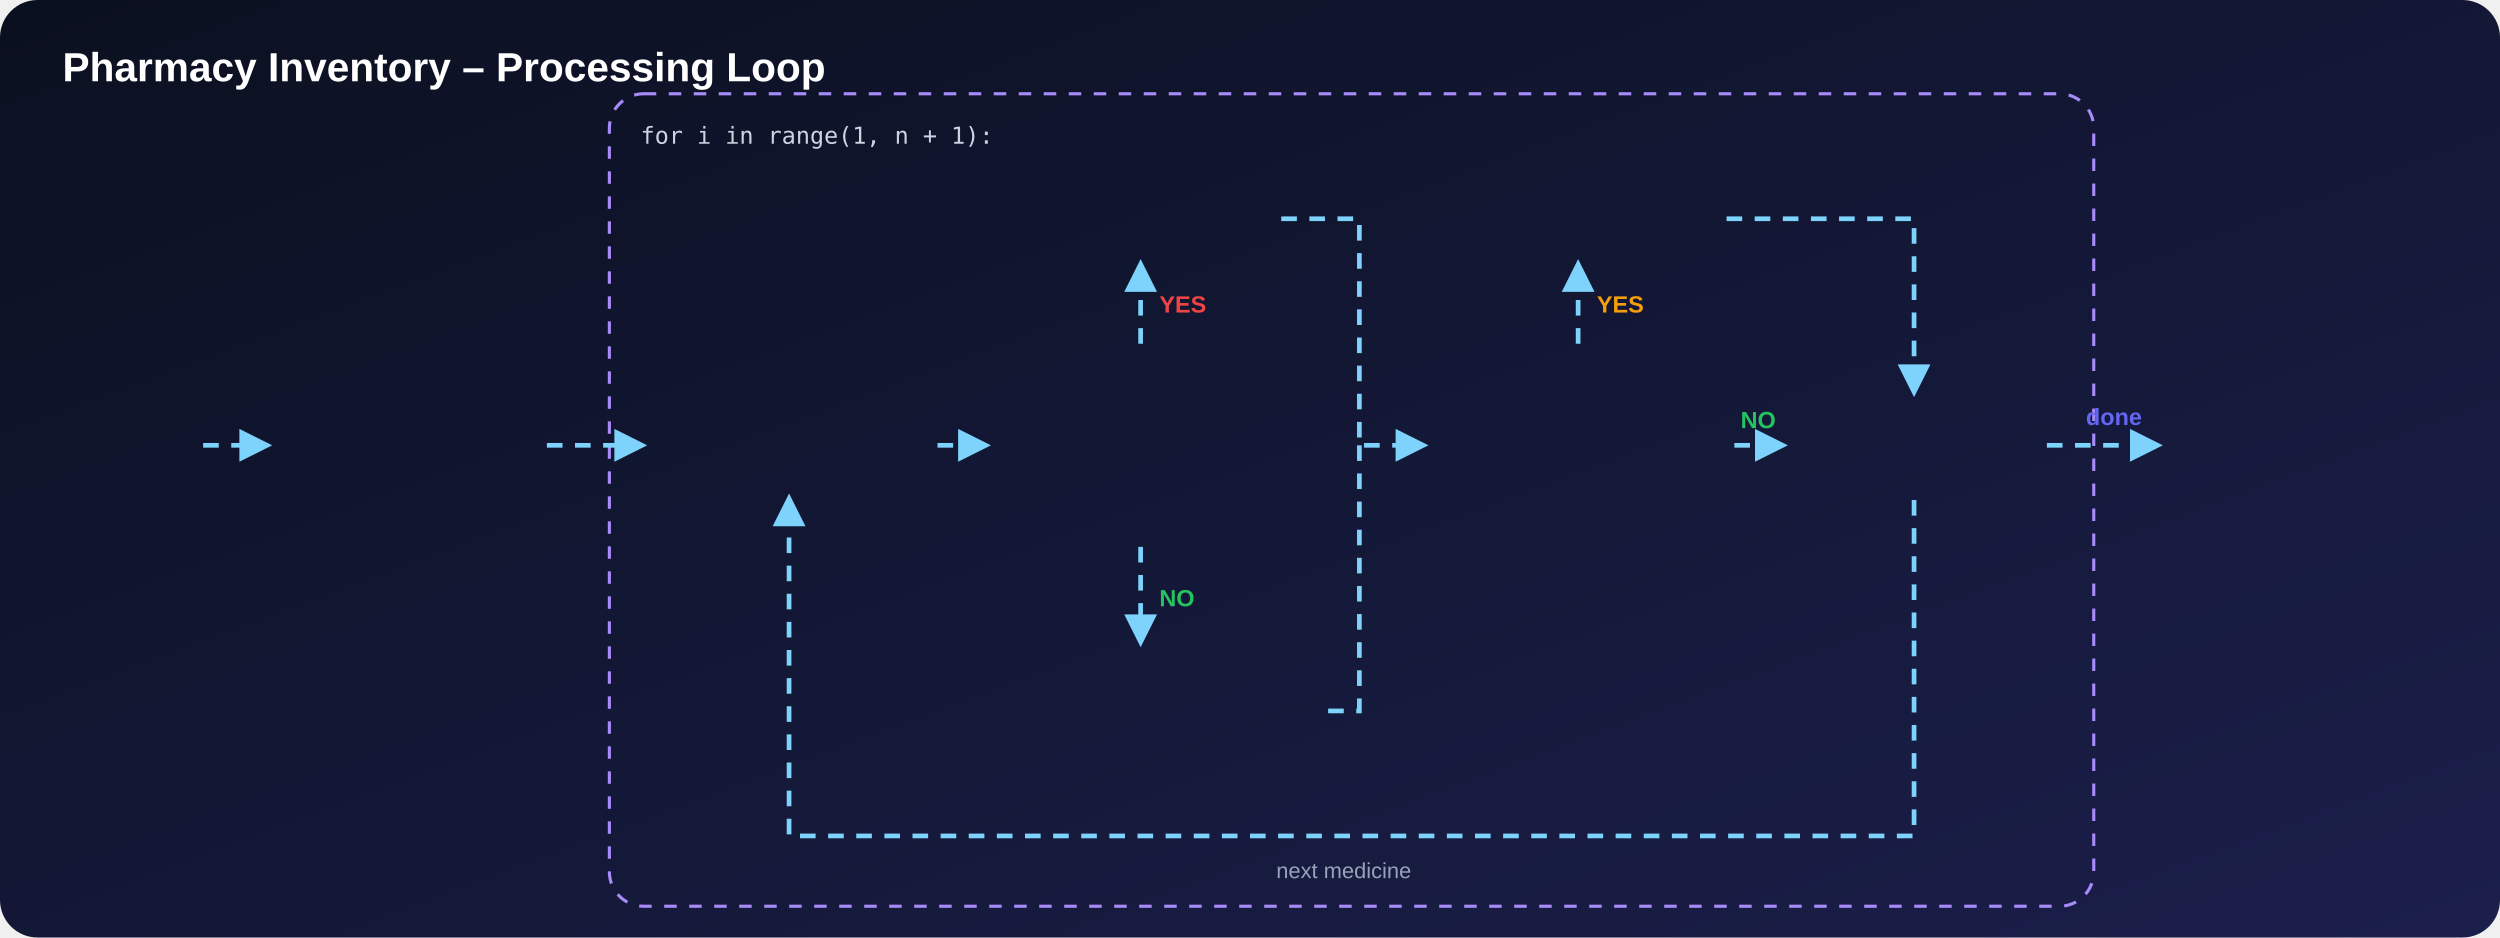
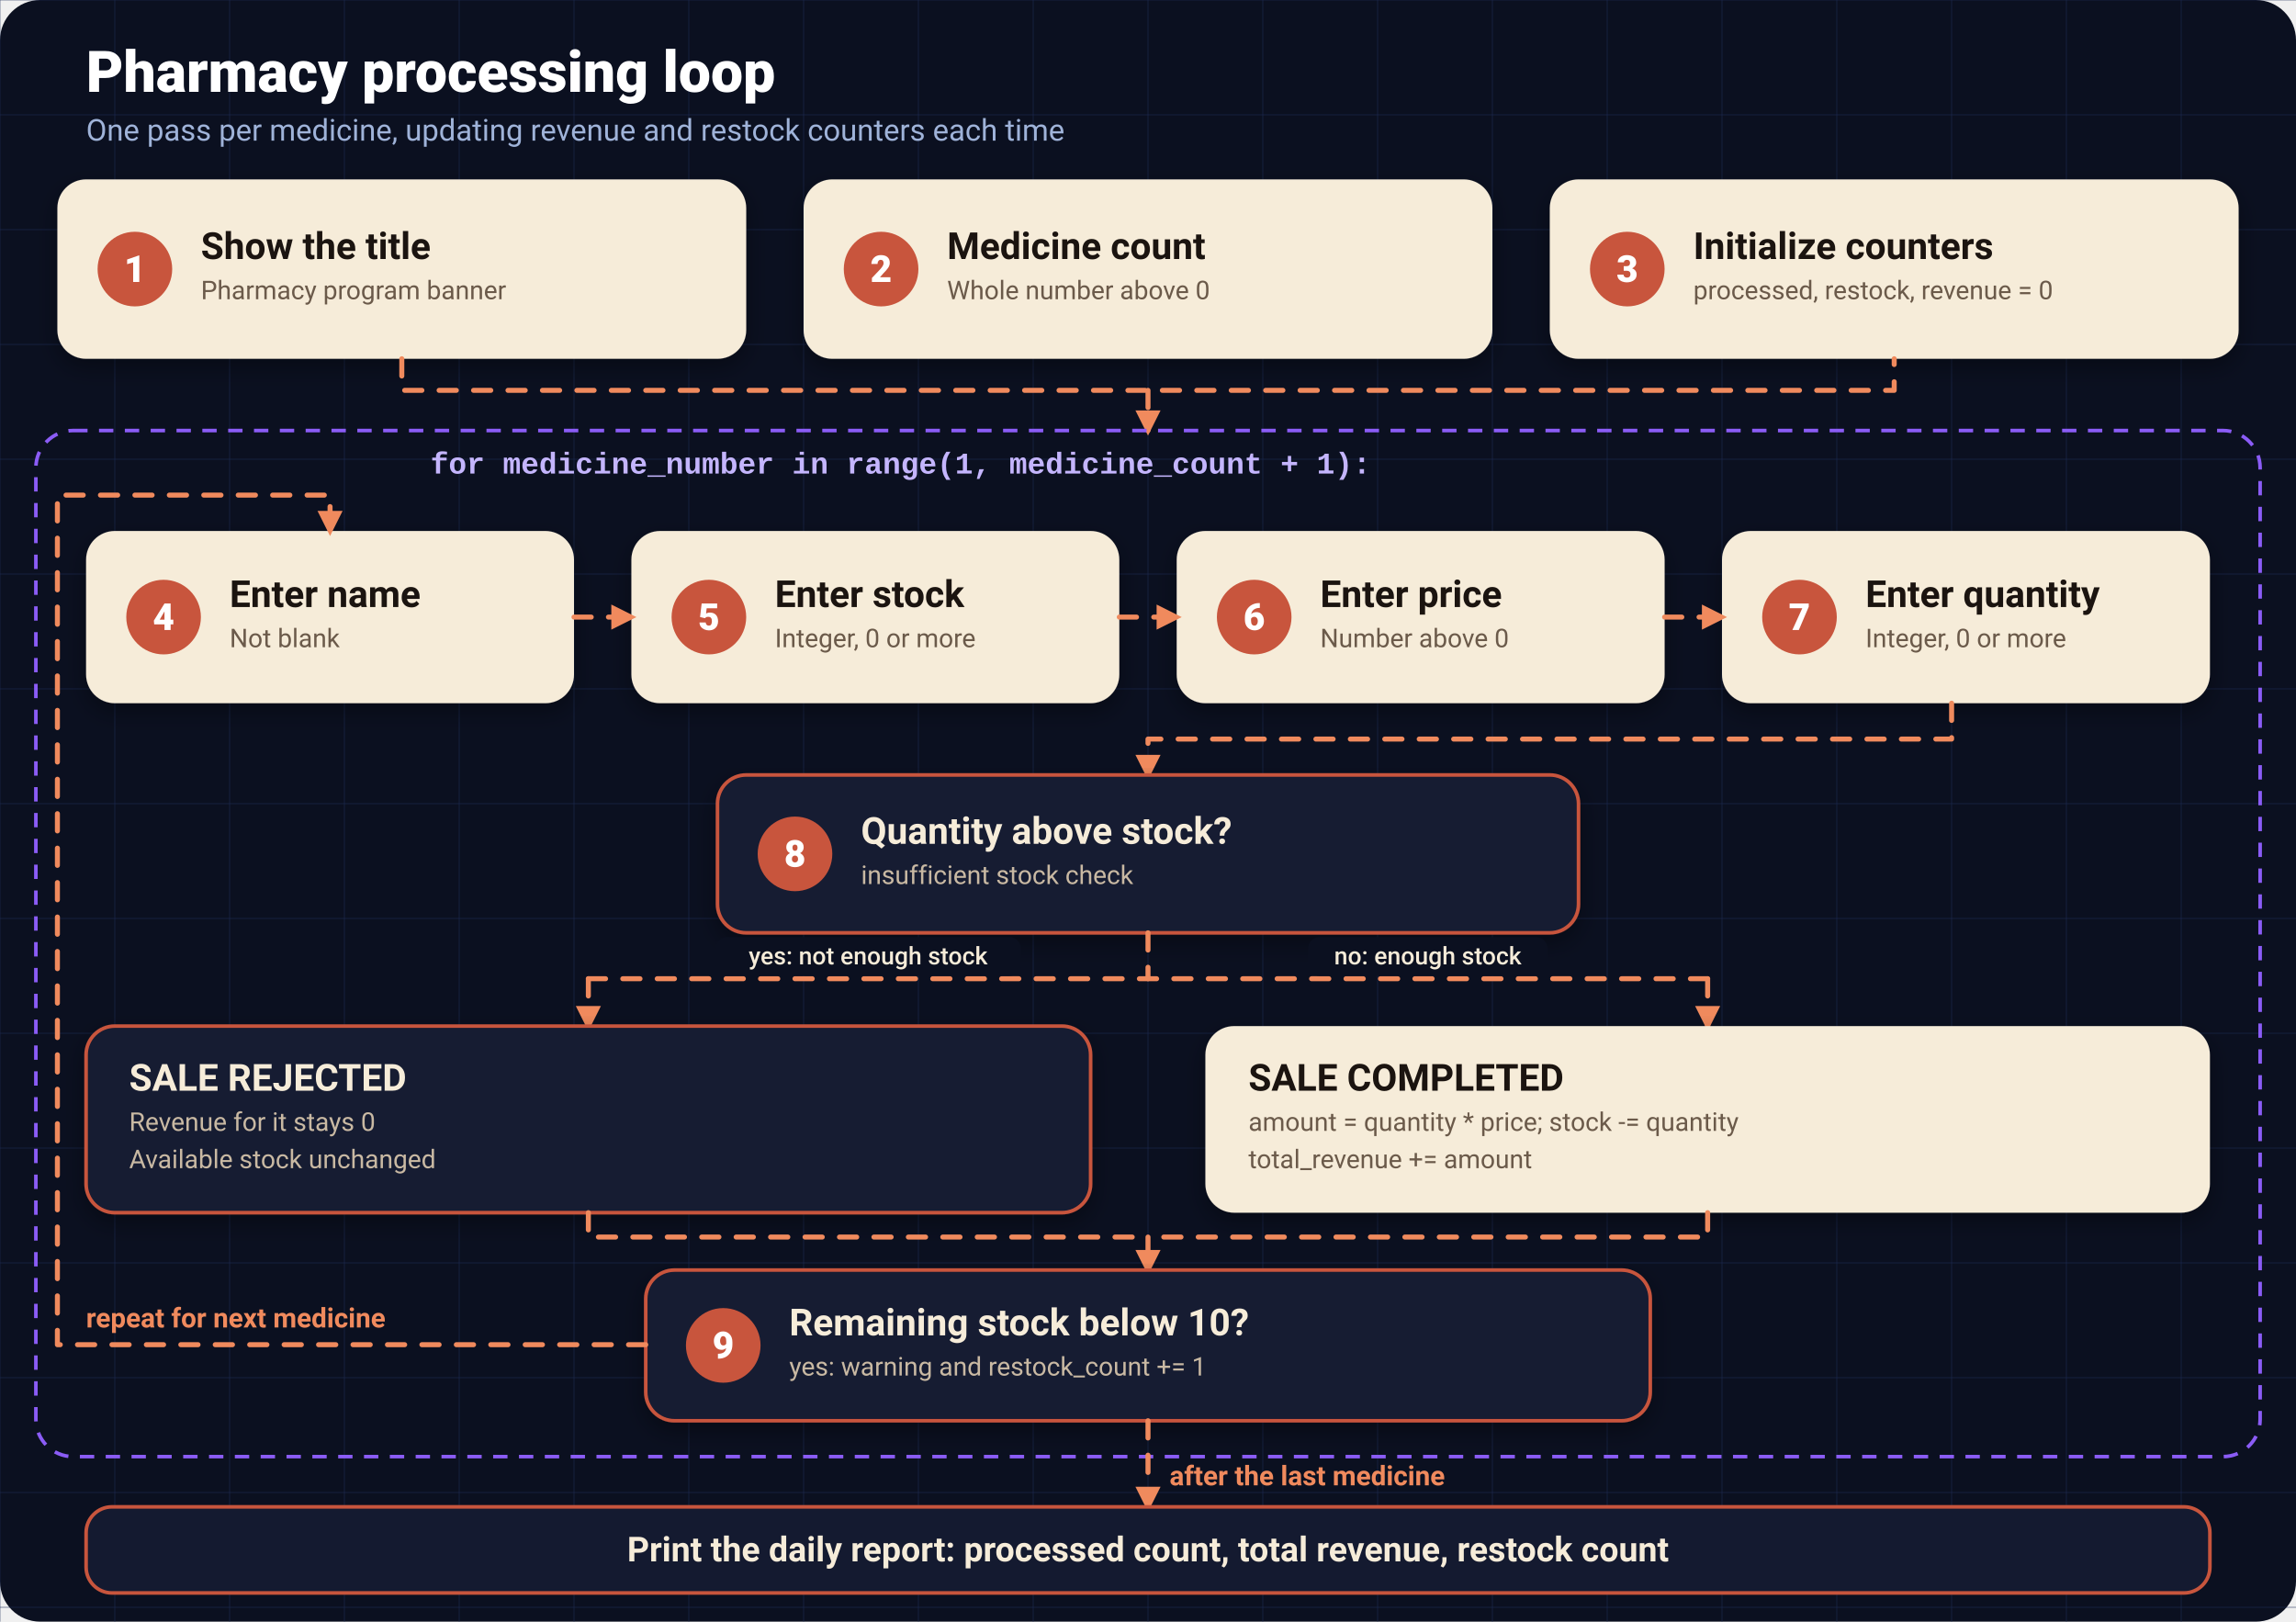
- <svg xmlns="http://www.w3.org/2000/svg" viewBox="0 0 1600 600" width="1600" height="600" role="img" aria-label="Pharmacy Inventory – Processing Loop">
+ <svg xmlns="http://www.w3.org/2000/svg" viewBox="0 0 1600 1130" width="1600" height="1130" role="img" aria-labelledby="t d">
  <defs>
+     <linearGradient id="g1" x1="0" y1="0" x2="1" y2="0">
+       <stop offset="0" stop-color="#ec4899" />
+       <stop offset=".5" stop-color="#8b5cf6" />
+       <stop offset="1" stop-color="#3b82f6" />
+     </linearGradient>
+     <linearGradient id="gv" x1="0" y1="0" x2="0" y2="1">
+       <stop offset="0" stop-color="#ec4899" />
+       <stop offset=".5" stop-color="#8b5cf6" />
+       <stop offset="1" stop-color="#3b82f6" />
+     </linearGradient>
    <linearGradient id="bg" x1="0" y1="0" x2="1" y2="1">
-       <stop offset="0" stop-color="#0b1020" />
-       <stop offset="1" stop-color="#1b1f4b" />
+       <stop offset="0" stop-color="#070b16" />
+       <stop offset="1" stop-color="#0d1a3c" />
    </linearGradient>
-     <marker id="ar" viewBox="0 0 10 10" refX="8" refY="5" markerWidth="7" markerHeight="7" orient="auto">
-       <path d="M0 0L10 5L0 10z" fill="#7dd3fc" />
+     <radialGradient id="globe" cx=".38" cy=".35" r=".8">
+       <stop offset="0" stop-color="#3b82f6" />
+       <stop offset=".55" stop-color="#14307a" />
+       <stop offset="1" stop-color="#070b16" />
+     </radialGradient>
+     <filter id="glow" x="-50%" y="-50%" width="200%" height="200%">
+       <feGaussianBlur stdDeviation="8" result="b" />
+       <feMerge>
+         <feMergeNode in="b" />
+         <feMergeNode in="SourceGraphic" />
+       </feMerge>
+     </filter>
+     <filter id="sh" x="-10%" y="-10%" width="120%" height="130%">
+       <feDropShadow dx="0" dy="6" stdDeviation="8" flood-color="#000" flood-opacity=".35" />
+     </filter>
+     <marker id="arr" viewBox="0 0 10 10" refX="8" refY="5" markerWidth="5" markerHeight="5" orient="auto">
+       <path d="M0 0L10 5L0 10z" fill="#f08a5d" />
    </marker>
+     <style>@keyframes dash{to{stroke-dashoffset:-24}}.flow{stroke-dasharray:12 12;animation:dash 1.2s linear infinite}
+ @keyframes fade{from{opacity:0;transform:translateY(14px)}to{opacity:1;transform:none}}.fd{animation:fade .8s ease-out both}
+ @keyframes grow{from{transform:scaleY(0)}to{transform:scaleY(1)}}.bar{transform-box:fill-box;transform-origin:50% 100%;animation:grow 1.2s cubic-bezier(.2,.8,.2,1) both}
+ @keyframes pulse{50%{opacity:.35}}.pl{animation:pulse 2.6s ease-in-out infinite}
+ @keyframes spin{to{transform:rotate(360deg)}}.sp{transform-box:fill-box;transform-origin:center;animation:spin 30s linear infinite}
+ @keyframes float{50%{transform:translateY(-9px)}}.fl{animation:float 5s ease-in-out infinite}
+ @media (prefers-reduced-motion:reduce){*{animation:none!important}}</style>
  </defs>
-   <style>.t{font:600 19px 'Segoe UI',Arial,sans-serif;fill:#e2e8f0}.s{font:400 14px 'Segoe UI',Arial,sans-serif;fill:#94a3b8}.h{font:700 26px 'Segoe UI',Arial,sans-serif;fill:#fff}.l{font:700 15px 'Segoe UI',Arial,sans-serif}.e{fill:none;stroke:#7dd3fc;stroke-width:3;stroke-dasharray:10 8;animation:f 1.1s linear infinite}@keyframes f{to{stroke-dashoffset:-18}}.n{opacity:0;animation:i .7s ease forwards}@keyframes i{from{opacity:0;transform:translateY(12px)}to{opacity:1;transform:none}}.m{font:500 15px ui-monospace,Consolas,monospace;fill:#cbd5e1}</style>
-   <rect width="1600" height="600" rx="24" fill="url(#bg)" />
-   <text x="40" y="52" class="h">Pharmacy Inventory – Processing Loop</text>
-   <rect x="390" y="60" width="950" height="520" rx="22" fill="none" stroke="#a78bfa" stroke-width="2" stroke-dasharray="8 8" />
-   <text x="410" y="92" class="m">for i in range(1, n + 1):</text>
-   <g class="n" style="animation-delay:1.32s">
-     <rect x="30" y="260" width="100" height="50" rx="25.0" fill="#6366f1" />
-     <text x="80.0" y="291.0" text-anchor="middle" class="t">START</text>
+   <rect x="0" y="0" width="1600" height="1130" rx="28" fill="#0b1020" />
+   <line x1="0" y1="0" x2="0" y2="1130" stroke="#1e2d5a" stroke-opacity=".35" />
+   <line x1="80" y1="0" x2="80" y2="1130" stroke="#1e2d5a" stroke-opacity=".35" />
+   <line x1="160" y1="0" x2="160" y2="1130" stroke="#1e2d5a" stroke-opacity=".35" />
+   <line x1="240" y1="0" x2="240" y2="1130" stroke="#1e2d5a" stroke-opacity=".35" />
+   <line x1="320" y1="0" x2="320" y2="1130" stroke="#1e2d5a" stroke-opacity=".35" />
+   <line x1="400" y1="0" x2="400" y2="1130" stroke="#1e2d5a" stroke-opacity=".35" />
+   <line x1="480" y1="0" x2="480" y2="1130" stroke="#1e2d5a" stroke-opacity=".35" />
+   <line x1="560" y1="0" x2="560" y2="1130" stroke="#1e2d5a" stroke-opacity=".35" />
+   <line x1="640" y1="0" x2="640" y2="1130" stroke="#1e2d5a" stroke-opacity=".35" />
+   <line x1="720" y1="0" x2="720" y2="1130" stroke="#1e2d5a" stroke-opacity=".35" />
+   <line x1="800" y1="0" x2="800" y2="1130" stroke="#1e2d5a" stroke-opacity=".35" />
+   <line x1="880" y1="0" x2="880" y2="1130" stroke="#1e2d5a" stroke-opacity=".35" />
+   <line x1="960" y1="0" x2="960" y2="1130" stroke="#1e2d5a" stroke-opacity=".35" />
+   <line x1="1040" y1="0" x2="1040" y2="1130" stroke="#1e2d5a" stroke-opacity=".35" />
+   <line x1="1120" y1="0" x2="1120" y2="1130" stroke="#1e2d5a" stroke-opacity=".35" />
+   <line x1="1200" y1="0" x2="1200" y2="1130" stroke="#1e2d5a" stroke-opacity=".35" />
+   <line x1="1280" y1="0" x2="1280" y2="1130" stroke="#1e2d5a" stroke-opacity=".35" />
+   <line x1="1360" y1="0" x2="1360" y2="1130" stroke="#1e2d5a" stroke-opacity=".35" />
+   <line x1="1440" y1="0" x2="1440" y2="1130" stroke="#1e2d5a" stroke-opacity=".35" />
+   <line x1="1520" y1="0" x2="1520" y2="1130" stroke="#1e2d5a" stroke-opacity=".35" />
+   <line x1="0" y1="0" x2="1600" y2="0" stroke="#1e2d5a" stroke-opacity=".35" />
+   <line x1="0" y1="80" x2="1600" y2="80" stroke="#1e2d5a" stroke-opacity=".35" />
+   <line x1="0" y1="160" x2="1600" y2="160" stroke="#1e2d5a" stroke-opacity=".35" />
+   <line x1="0" y1="240" x2="1600" y2="240" stroke="#1e2d5a" stroke-opacity=".35" />
+   <line x1="0" y1="320" x2="1600" y2="320" stroke="#1e2d5a" stroke-opacity=".35" />
+   <line x1="0" y1="400" x2="1600" y2="400" stroke="#1e2d5a" stroke-opacity=".35" />
+   <line x1="0" y1="480" x2="1600" y2="480" stroke="#1e2d5a" stroke-opacity=".35" />
+   <line x1="0" y1="560" x2="1600" y2="560" stroke="#1e2d5a" stroke-opacity=".35" />
+   <line x1="0" y1="640" x2="1600" y2="640" stroke="#1e2d5a" stroke-opacity=".35" />
+   <line x1="0" y1="720" x2="1600" y2="720" stroke="#1e2d5a" stroke-opacity=".35" />
+   <line x1="0" y1="800" x2="1600" y2="800" stroke="#1e2d5a" stroke-opacity=".35" />
+   <line x1="0" y1="880" x2="1600" y2="880" stroke="#1e2d5a" stroke-opacity=".35" />
+   <line x1="0" y1="960" x2="1600" y2="960" stroke="#1e2d5a" stroke-opacity=".35" />
+   <line x1="0" y1="1040" x2="1600" y2="1040" stroke="#1e2d5a" stroke-opacity=".35" />
+   <line x1="0" y1="1120" x2="1600" y2="1120" stroke="#1e2d5a" stroke-opacity=".35" />
+   <text x="60" y="64" font-family="'Segoe UI',Roboto,'Helvetica Neue',Arial,sans-serif" font-size="40" font-weight="800" fill="#fff" text-anchor="start">Pharmacy processing loop</text>
+   <text x="60" y="98" font-family="'Segoe UI',Roboto,'Helvetica Neue',Arial,sans-serif" font-size="21" font-weight="400" fill="#9fb3d9" text-anchor="start">One pass per medicine, updating revenue and restock counters each time</text>
+   <g class="fd" style="animation-delay:0.00s">
+     <rect x="40" y="125" width="480" height="125" rx="20" fill="#f6ecd9" filter="url(#sh)" />
+     <circle cx="94" cy="187.5" r="26" fill="#c8553d" />
+     <text x="94" y="196.5" font-family="'Segoe UI',Roboto,'Helvetica Neue',Arial,sans-serif" font-size="26" font-weight="800" fill="#fff" text-anchor="middle">1</text>
+     <text x="140" y="180.5" font-family="'Segoe UI',Roboto,'Helvetica Neue',Arial,sans-serif" font-size="26" font-weight="700" fill="#1b1410" text-anchor="start">Show the title</text>
+     <text x="140" y="208.5" font-family="'Segoe UI',Roboto,'Helvetica Neue',Arial,sans-serif" font-size="18" font-weight="400" fill="#6b5a4a" text-anchor="start">Pharmacy program banner</text>
  </g>
-   <g class="n" style="animation-delay:1.44s">
-     <rect x="170" y="250" width="180" height="70" rx="14" fill="#111a33" stroke="#6366f1" stroke-width="2.5" />
-     <text x="260.0" y="271.0" text-anchor="middle" class="t">Ask count n</text>
-     <text x="260.0" y="291.0" text-anchor="middle" class="s">validate n &gt; 0</text>
-     <text x="260.0" y="311.0" text-anchor="middle" class="s">init counters</text>
+   <g class="fd" style="animation-delay:0.10s">
+     <rect x="560" y="125" width="480" height="125" rx="20" fill="#f6ecd9" filter="url(#sh)" />
+     <circle cx="614" cy="187.5" r="26" fill="#c8553d" />
+     <text x="614" y="196.5" font-family="'Segoe UI',Roboto,'Helvetica Neue',Arial,sans-serif" font-size="26" font-weight="800" fill="#fff" text-anchor="middle">2</text>
+     <text x="660" y="180.5" font-family="'Segoe UI',Roboto,'Helvetica Neue',Arial,sans-serif" font-size="26" font-weight="700" fill="#1b1410" text-anchor="start">Medicine count</text>
+     <text x="660" y="208.5" font-family="'Segoe UI',Roboto,'Helvetica Neue',Arial,sans-serif" font-size="18" font-weight="400" fill="#6b5a4a" text-anchor="start">Whole number above 0</text>
  </g>
-   <g class="n" style="animation-delay:1.56s">
-     <rect x="410" y="250" width="190" height="70" rx="14" fill="#111a33" stroke="#6366f1" stroke-width="2.5" />
-     <text x="505.0" y="281.0" text-anchor="middle" class="t">Read medicine data</text>
-     <text x="505.0" y="301.0" text-anchor="middle" class="s">name · stock · price · qty</text>
+   <g class="fd" style="animation-delay:0.20s">
+     <rect x="1080" y="125" width="480" height="125" rx="20" fill="#f6ecd9" filter="url(#sh)" />
+     <circle cx="1134" cy="187.5" r="26" fill="#c8553d" />
+     <text x="1134" y="196.5" font-family="'Segoe UI',Roboto,'Helvetica Neue',Arial,sans-serif" font-size="26" font-weight="800" fill="#fff" text-anchor="middle">3</text>
+     <text x="1180" y="180.5" font-family="'Segoe UI',Roboto,'Helvetica Neue',Arial,sans-serif" font-size="26" font-weight="700" fill="#1b1410" text-anchor="start">Initialize counters</text>
+     <text x="1180" y="208.5" font-family="'Segoe UI',Roboto,'Helvetica Neue',Arial,sans-serif" font-size="18" font-weight="400" fill="#6b5a4a" text-anchor="start">processed, restock, revenue = 0</text>
  </g>
-   <g class="n" style="animation-delay:1.68s">
-     <polygon points="630,285 730,220 830,285 730,350" fill="#111a33" stroke="#f59e0b" stroke-width="2.5" />
-     <text x="730" y="291" text-anchor="middle" class="t">qty &gt; stock ?</text>
+   <path d="M280 250V272H1320V250" class="flow" fill="none" stroke="#f08a5d" stroke-width="3.5" stroke-linecap="round" stroke-linejoin="round" />
+   <path d="M800 272V300" class="flow" fill="none" stroke="#f08a5d" stroke-width="3.5" stroke-linecap="round" stroke-linejoin="round" marker-end="url(#arr)" />
+   <rect x="25" y="300" width="1550" height="715" rx="26" fill="none" stroke="#8b5cf6" stroke-width="2.5" stroke-dasharray="10 8" />
+   <text x="300" y="330" font-family="'SFMono-Regular',Consolas,Menlo,'Liberation Mono',monospace" font-size="21" font-weight="600" fill="#c4b5fd" text-anchor="start">for medicine_number in range(1, medicine_count + 1):</text>
+   <g class="fd" style="animation-delay:0.30s">
+     <rect x="60" y="370" width="340" height="120" rx="20" fill="#f6ecd9" filter="url(#sh)" />
+     <circle cx="114" cy="430.0" r="26" fill="#c8553d" />
+     <text x="114" y="439.0" font-family="'Segoe UI',Roboto,'Helvetica Neue',Arial,sans-serif" font-size="26" font-weight="800" fill="#fff" text-anchor="middle">4</text>
+     <text x="160" y="423.0" font-family="'Segoe UI',Roboto,'Helvetica Neue',Arial,sans-serif" font-size="26" font-weight="700" fill="#1b1410" text-anchor="start">Enter name</text>
+     <text x="160" y="451.0" font-family="'Segoe UI',Roboto,'Helvetica Neue',Arial,sans-serif" font-size="18" font-weight="400" fill="#6b5a4a" text-anchor="start">Not blank</text>
  </g>
-   <g class="n" style="animation-delay:1.80s">
-     <rect x="640" y="110" width="180" height="60" rx="14" fill="#111a33" stroke="#ef4444" stroke-width="2.5" />
-     <text x="730.0" y="136.0" text-anchor="middle" class="t">Reject sale</text>
-     <text x="730.0" y="156.0" text-anchor="middle" class="s">revenue unchanged</text>
+   <g class="fd" style="animation-delay:0.40s">
+     <rect x="440" y="370" width="340" height="120" rx="20" fill="#f6ecd9" filter="url(#sh)" />
+     <circle cx="494" cy="430.0" r="26" fill="#c8553d" />
+     <text x="494" y="439.0" font-family="'Segoe UI',Roboto,'Helvetica Neue',Arial,sans-serif" font-size="26" font-weight="800" fill="#fff" text-anchor="middle">5</text>
+     <text x="540" y="423.0" font-family="'Segoe UI',Roboto,'Helvetica Neue',Arial,sans-serif" font-size="26" font-weight="700" fill="#1b1410" text-anchor="start">Enter stock</text>
+     <text x="540" y="451.0" font-family="'Segoe UI',Roboto,'Helvetica Neue',Arial,sans-serif" font-size="18" font-weight="400" fill="#6b5a4a" text-anchor="start">Integer, 0 or more</text>
  </g>
-   <g class="n" style="animation-delay:1.92s">
-     <rect x="610" y="410" width="240" height="90" rx="14" fill="#111a33" stroke="#22c55e" stroke-width="2.5" />
-     <text x="730.0" y="441.0" text-anchor="middle" class="t">Successful sale</text>
-     <text x="730.0" y="461.0" text-anchor="middle" class="s">sales = qty × price</text>
-     <text x="730.0" y="481.0" text-anchor="middle" class="s">stock −= qty · revenue += sales</text>
+   <g class="fd" style="animation-delay:0.50s">
+     <rect x="820" y="370" width="340" height="120" rx="20" fill="#f6ecd9" filter="url(#sh)" />
+     <circle cx="874" cy="430.0" r="26" fill="#c8553d" />
+     <text x="874" y="439.0" font-family="'Segoe UI',Roboto,'Helvetica Neue',Arial,sans-serif" font-size="26" font-weight="800" fill="#fff" text-anchor="middle">6</text>
+     <text x="920" y="423.0" font-family="'Segoe UI',Roboto,'Helvetica Neue',Arial,sans-serif" font-size="26" font-weight="700" fill="#1b1410" text-anchor="start">Enter price</text>
+     <text x="920" y="451.0" font-family="'Segoe UI',Roboto,'Helvetica Neue',Arial,sans-serif" font-size="18" font-weight="400" fill="#6b5a4a" text-anchor="start">Number above 0</text>
  </g>
-   <g class="n" style="animation-delay:2.04s">
-     <polygon points="910,285 1010,220 1110,285 1010,350" fill="#111a33" stroke="#f59e0b" stroke-width="2.5" />
-     <text x="1010" y="281" text-anchor="middle" class="t">left &lt; 10 ?</text>
-     <text x="1010" y="301" text-anchor="middle" class="s">remaining stock</text>
+   <g class="fd" style="animation-delay:0.60s">
+     <rect x="1200" y="370" width="340" height="120" rx="20" fill="#f6ecd9" filter="url(#sh)" />
+     <circle cx="1254" cy="430.0" r="26" fill="#c8553d" />
+     <text x="1254" y="439.0" font-family="'Segoe UI',Roboto,'Helvetica Neue',Arial,sans-serif" font-size="26" font-weight="800" fill="#fff" text-anchor="middle">7</text>
+     <text x="1300" y="423.0" font-family="'Segoe UI',Roboto,'Helvetica Neue',Arial,sans-serif" font-size="26" font-weight="700" fill="#1b1410" text-anchor="start">Enter quantity</text>
+     <text x="1300" y="451.0" font-family="'Segoe UI',Roboto,'Helvetica Neue',Arial,sans-serif" font-size="18" font-weight="400" fill="#6b5a4a" text-anchor="start">Integer, 0 or more</text>
  </g>
-   <g class="n" style="animation-delay:2.16s">
-     <rect x="915" y="110" width="190" height="60" rx="14" fill="#111a33" stroke="#f59e0b" stroke-width="2.5" />
-     <text x="1010.0" y="136.0" text-anchor="middle" class="t">restock_count += 1</text>
-     <text x="1010.0" y="156.0" text-anchor="middle" class="s">low-stock warning</text>
+   <path d="M400 430H440" class="flow" fill="none" stroke="#f08a5d" stroke-width="3.5" stroke-linecap="round" stroke-linejoin="round" marker-end="url(#arr)" />
+   <path d="M780 430H820" class="flow" fill="none" stroke="#f08a5d" stroke-width="3.5" stroke-linecap="round" stroke-linejoin="round" marker-end="url(#arr)" />
+   <path d="M1160 430H1200" class="flow" fill="none" stroke="#f08a5d" stroke-width="3.5" stroke-linecap="round" stroke-linejoin="round" marker-end="url(#arr)" />
+   <path d="M1360 490V515H800V540" class="flow" fill="none" stroke="#f08a5d" stroke-width="3.5" stroke-linecap="round" stroke-linejoin="round" marker-end="url(#arr)" />
+   <g class="fd" style="animation-delay:0.80s">
+     <rect x="500" y="540" width="600" height="110" rx="20" fill="#141a30" stroke="#c8553d" stroke-width="2.5" filter="url(#sh)" />
+     <circle cx="554" cy="595.0" r="26" fill="#c8553d" />
+     <text x="554" y="604.0" font-family="'Segoe UI',Roboto,'Helvetica Neue',Arial,sans-serif" font-size="26" font-weight="800" fill="#fff" text-anchor="middle">8</text>
+     <text x="600" y="588.0" font-family="'Segoe UI',Roboto,'Helvetica Neue',Arial,sans-serif" font-size="26" font-weight="700" fill="#f6ecd9" text-anchor="start">Quantity above stock?</text>
+     <text x="600" y="616.0" font-family="'Segoe UI',Roboto,'Helvetica Neue',Arial,sans-serif" font-size="18" font-weight="400" fill="#c9b9a3" text-anchor="start">insufficient stock check</text>
  </g>
-   <g class="n" style="animation-delay:2.28s">
-     <rect x="1140" y="250" width="170" height="70" rx="14" fill="#111a33" stroke="#6366f1" stroke-width="2.5" />
-     <text x="1225.0" y="281.0" text-anchor="middle" class="t">Store result</text>
-     <text x="1225.0" y="301.0" text-anchor="middle" class="s">processed_count += 1</text>
+   <path d="M800 650V682" class="flow" fill="none" stroke="#f08a5d" stroke-width="3.5" stroke-linecap="round" stroke-linejoin="round" />
+   <path d="M410 682H1190" class="flow" fill="none" stroke="#f08a5d" stroke-width="3.5" stroke-linecap="round" stroke-linejoin="round" />
+   <path d="M410 682V715" class="flow" fill="none" stroke="#f08a5d" stroke-width="3.5" stroke-linecap="round" stroke-linejoin="round" marker-end="url(#arr)" />
+   <path d="M1190 682V715" class="flow" fill="none" stroke="#f08a5d" stroke-width="3.5" stroke-linecap="round" stroke-linejoin="round" marker-end="url(#arr)" />
+   <rect x="498.61" y="653" width="212.78" height="27" rx="8" fill="#0b1020" />
+   <text x="605" y="672" font-family="'Segoe UI',Roboto,'Helvetica Neue',Arial,sans-serif" font-size="17" font-weight="500" fill="#f6ecd9" text-anchor="middle">yes: not enough stock</text>
+   <rect x="911.56" y="653" width="166.88" height="27" rx="8" fill="#0b1020" />
+   <text x="995" y="672" font-family="'Segoe UI',Roboto,'Helvetica Neue',Arial,sans-serif" font-size="17" font-weight="500" fill="#f6ecd9" text-anchor="middle">no: enough stock</text>
+   <g class="fd" style="animation-delay:1.00s">
+     <rect x="60" y="715" width="700" height="130" rx="20" fill="#141a30" stroke="#c8553d" stroke-width="2.5" filter="url(#sh)" />
+     <text x="90" y="760.0" font-family="'Segoe UI',Roboto,'Helvetica Neue',Arial,sans-serif" font-size="26" font-weight="700" fill="#f6ecd9" text-anchor="start">SALE REJECTED</text>
+     <text x="90" y="788.0" font-family="'Segoe UI',Roboto,'Helvetica Neue',Arial,sans-serif" font-size="18" font-weight="400" fill="#c9b9a3" text-anchor="start">Revenue for it stays 0</text>
+     <text x="90" y="814.0" font-family="'Segoe UI',Roboto,'Helvetica Neue',Arial,sans-serif" font-size="18" font-weight="400" fill="#c9b9a3" text-anchor="start">Available stock unchanged</text>
  </g>
-   <g class="n" style="animation-delay:2.40s">
-     <rect x="1380" y="250" width="190" height="70" rx="14" fill="#111a33" stroke="#6366f1" stroke-width="2.5" />
-     <text x="1475.0" y="271.0" text-anchor="middle" class="t">Final report</text>
-     <text x="1475.0" y="291.0" text-anchor="middle" class="s">total revenue</text>
-     <text x="1475.0" y="311.0" text-anchor="middle" class="s">restock count</text>
+   <g class="fd" style="animation-delay:1.10s">
+     <rect x="840" y="715" width="700" height="130" rx="20" fill="#f6ecd9" filter="url(#sh)" />
+     <text x="870" y="760.0" font-family="'Segoe UI',Roboto,'Helvetica Neue',Arial,sans-serif" font-size="26" font-weight="700" fill="#1b1410" text-anchor="start">SALE COMPLETED</text>
+     <text x="870" y="788.0" font-family="'Segoe UI',Roboto,'Helvetica Neue',Arial,sans-serif" font-size="18" font-weight="400" fill="#6b5a4a" text-anchor="start">amount = quantity * price; stock -= quantity</text>
+     <text x="870" y="814.0" font-family="'Segoe UI',Roboto,'Helvetica Neue',Arial,sans-serif" font-size="18" font-weight="400" fill="#6b5a4a" text-anchor="start">total_revenue += amount</text>
  </g>
-   <path d="M130 285 H170" class="e" marker-end="url(#ar)" />
-   <path d="M350 285 H410" class="e" marker-end="url(#ar)" />
-   <path d="M600 285 H630" class="e" marker-end="url(#ar)" />
-   <path d="M730 220 V170" class="e" marker-end="url(#ar)" />
-   <path d="M730 350 V410" class="e" marker-end="url(#ar)" />
-   <path d="M820 140 H870 V285 H910" class="e" marker-end="url(#ar)" />
-   <path d="M850 455 H870 V285" class="e" />
-   <path d="M1010 220 V170" class="e" marker-end="url(#ar)" />
-   <path d="M1110 285 H1140" class="e" marker-end="url(#ar)" />
-   <path d="M1105 140 H1225 V250" class="e" marker-end="url(#ar)" />
-   <path d="M1225 320 V535 H505 V320" class="e" marker-end="url(#ar)" />
-   <path d="M1310 285 H1380" class="e" marker-end="url(#ar)" />
-   <text x="742" y="200" class="l" fill="#ef4444">YES</text>
-   <text x="742" y="388" class="l" fill="#22c55e">NO</text>
-   <text x="1022" y="200" class="l" fill="#f59e0b">YES</text>
-   <text x="1114" y="274" class="l" fill="#22c55e">NO</text>
-   <text x="1335" y="272" class="l" fill="#6366f1">done</text>
-   <text x="860" y="562" text-anchor="middle" class="s">next medicine</text>
+   <path d="M410 845V862H800" class="flow" fill="none" stroke="#f08a5d" stroke-width="3.5" stroke-linecap="round" stroke-linejoin="round" />
+   <path d="M1190 845V862H800" class="flow" fill="none" stroke="#f08a5d" stroke-width="3.5" stroke-linecap="round" stroke-linejoin="round" />
+   <path d="M800 862V885" class="flow" fill="none" stroke="#f08a5d" stroke-width="3.5" stroke-linecap="round" stroke-linejoin="round" marker-end="url(#arr)" />
+   <g class="fd" style="animation-delay:1.20s">
+     <rect x="450" y="885" width="700" height="105" rx="20" fill="#141a30" stroke="#c8553d" stroke-width="2.5" filter="url(#sh)" />
+     <circle cx="504" cy="937.5" r="26" fill="#c8553d" />
+     <text x="504" y="946.5" font-family="'Segoe UI',Roboto,'Helvetica Neue',Arial,sans-serif" font-size="26" font-weight="800" fill="#fff" text-anchor="middle">9</text>
+     <text x="550" y="930.5" font-family="'Segoe UI',Roboto,'Helvetica Neue',Arial,sans-serif" font-size="26" font-weight="700" fill="#f6ecd9" text-anchor="start">Remaining stock below 10?</text>
+     <text x="550" y="958.5" font-family="'Segoe UI',Roboto,'Helvetica Neue',Arial,sans-serif" font-size="18" font-weight="400" fill="#c9b9a3" text-anchor="start">yes: warning and restock_count += 1</text>
+   </g>
+   <path d="M450 937H40V345H230V370" class="flow" fill="none" stroke="#f08a5d" stroke-width="3.5" stroke-linecap="round" stroke-linejoin="round" marker-end="url(#arr)" />
+   <text x="60" y="925" font-family="'Segoe UI',Roboto,'Helvetica Neue',Arial,sans-serif" font-size="19" font-weight="600" fill="#f08a5d" text-anchor="start">repeat for next medicine</text>
+   <path d="M800 990V1050" class="flow" fill="none" stroke="#f08a5d" stroke-width="3.5" stroke-linecap="round" stroke-linejoin="round" marker-end="url(#arr)" />
+   <text x="815" y="1035" font-family="'Segoe UI',Roboto,'Helvetica Neue',Arial,sans-serif" font-size="19" font-weight="600" fill="#f08a5d" text-anchor="start">after the last medicine</text>
+   <rect x="60" y="1050" width="1480" height="60" rx="18" fill="#141a30" stroke="#c8553d" stroke-width="2.5" />
+   <text x="800" y="1088" font-family="'Segoe UI',Roboto,'Helvetica Neue',Arial,sans-serif" font-size="24" font-weight="600" fill="#f6ecd9" text-anchor="middle">Print the daily report: processed count, total revenue, restock count</text>
</svg>
